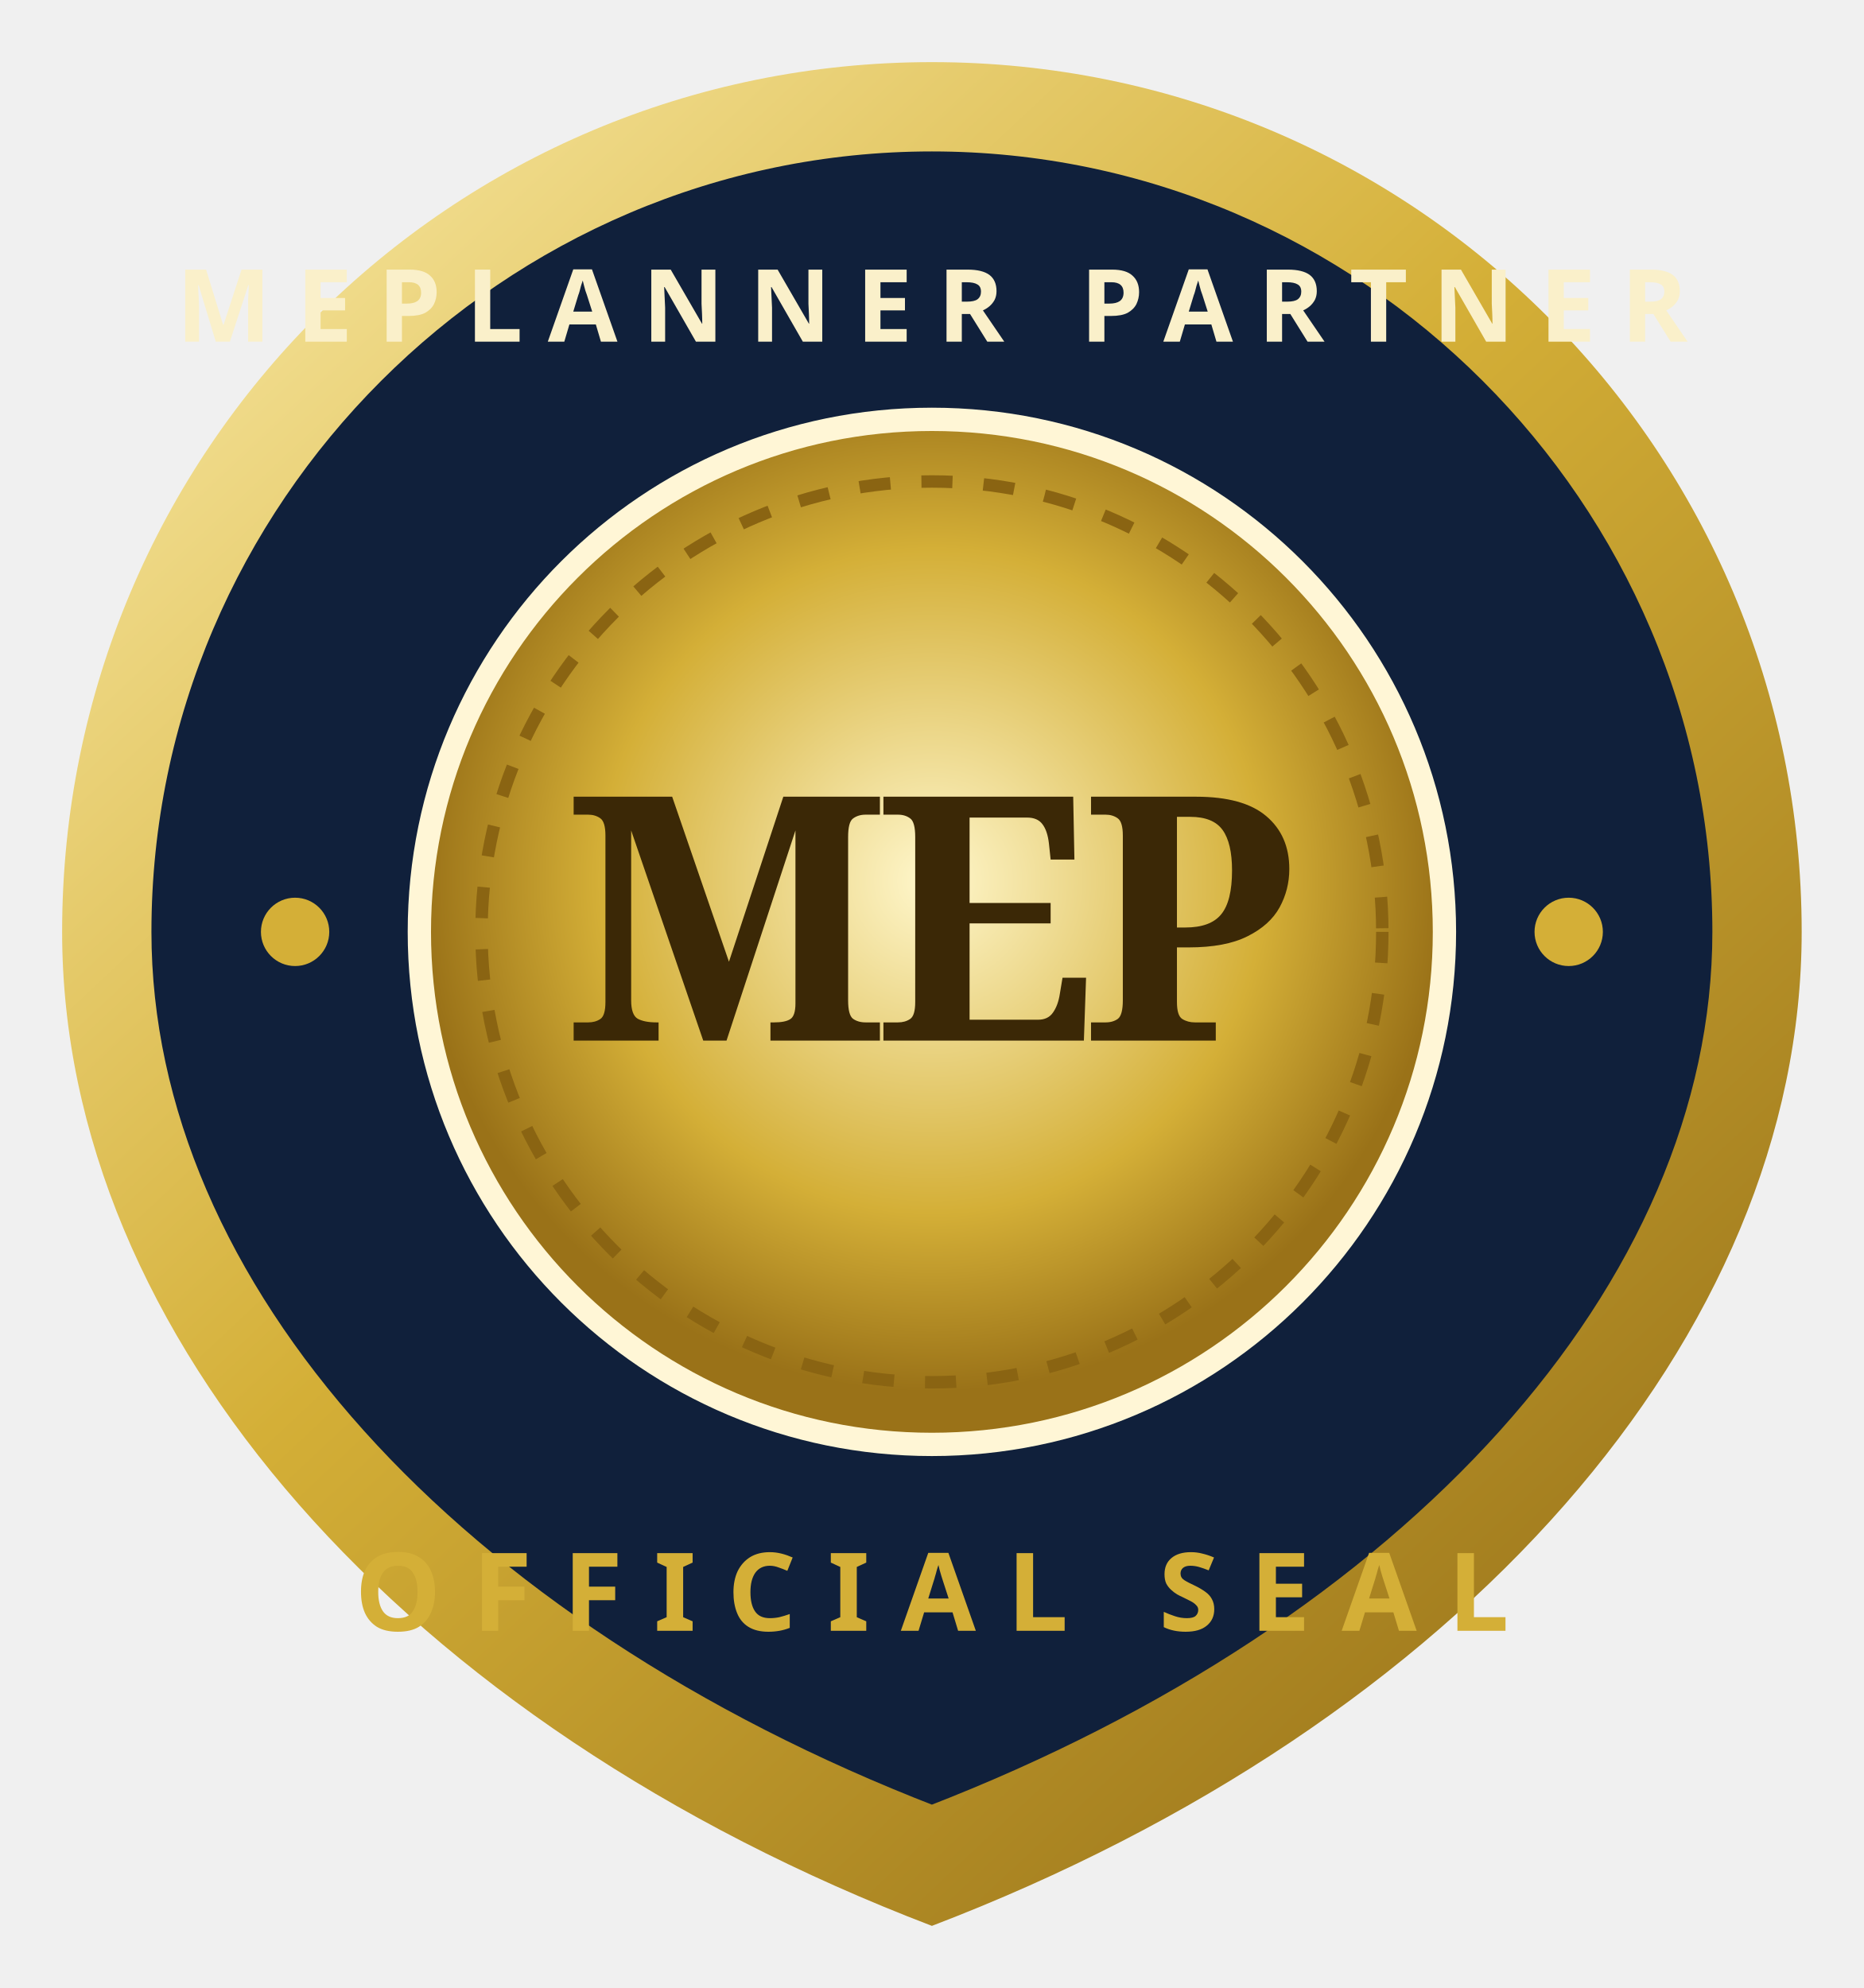
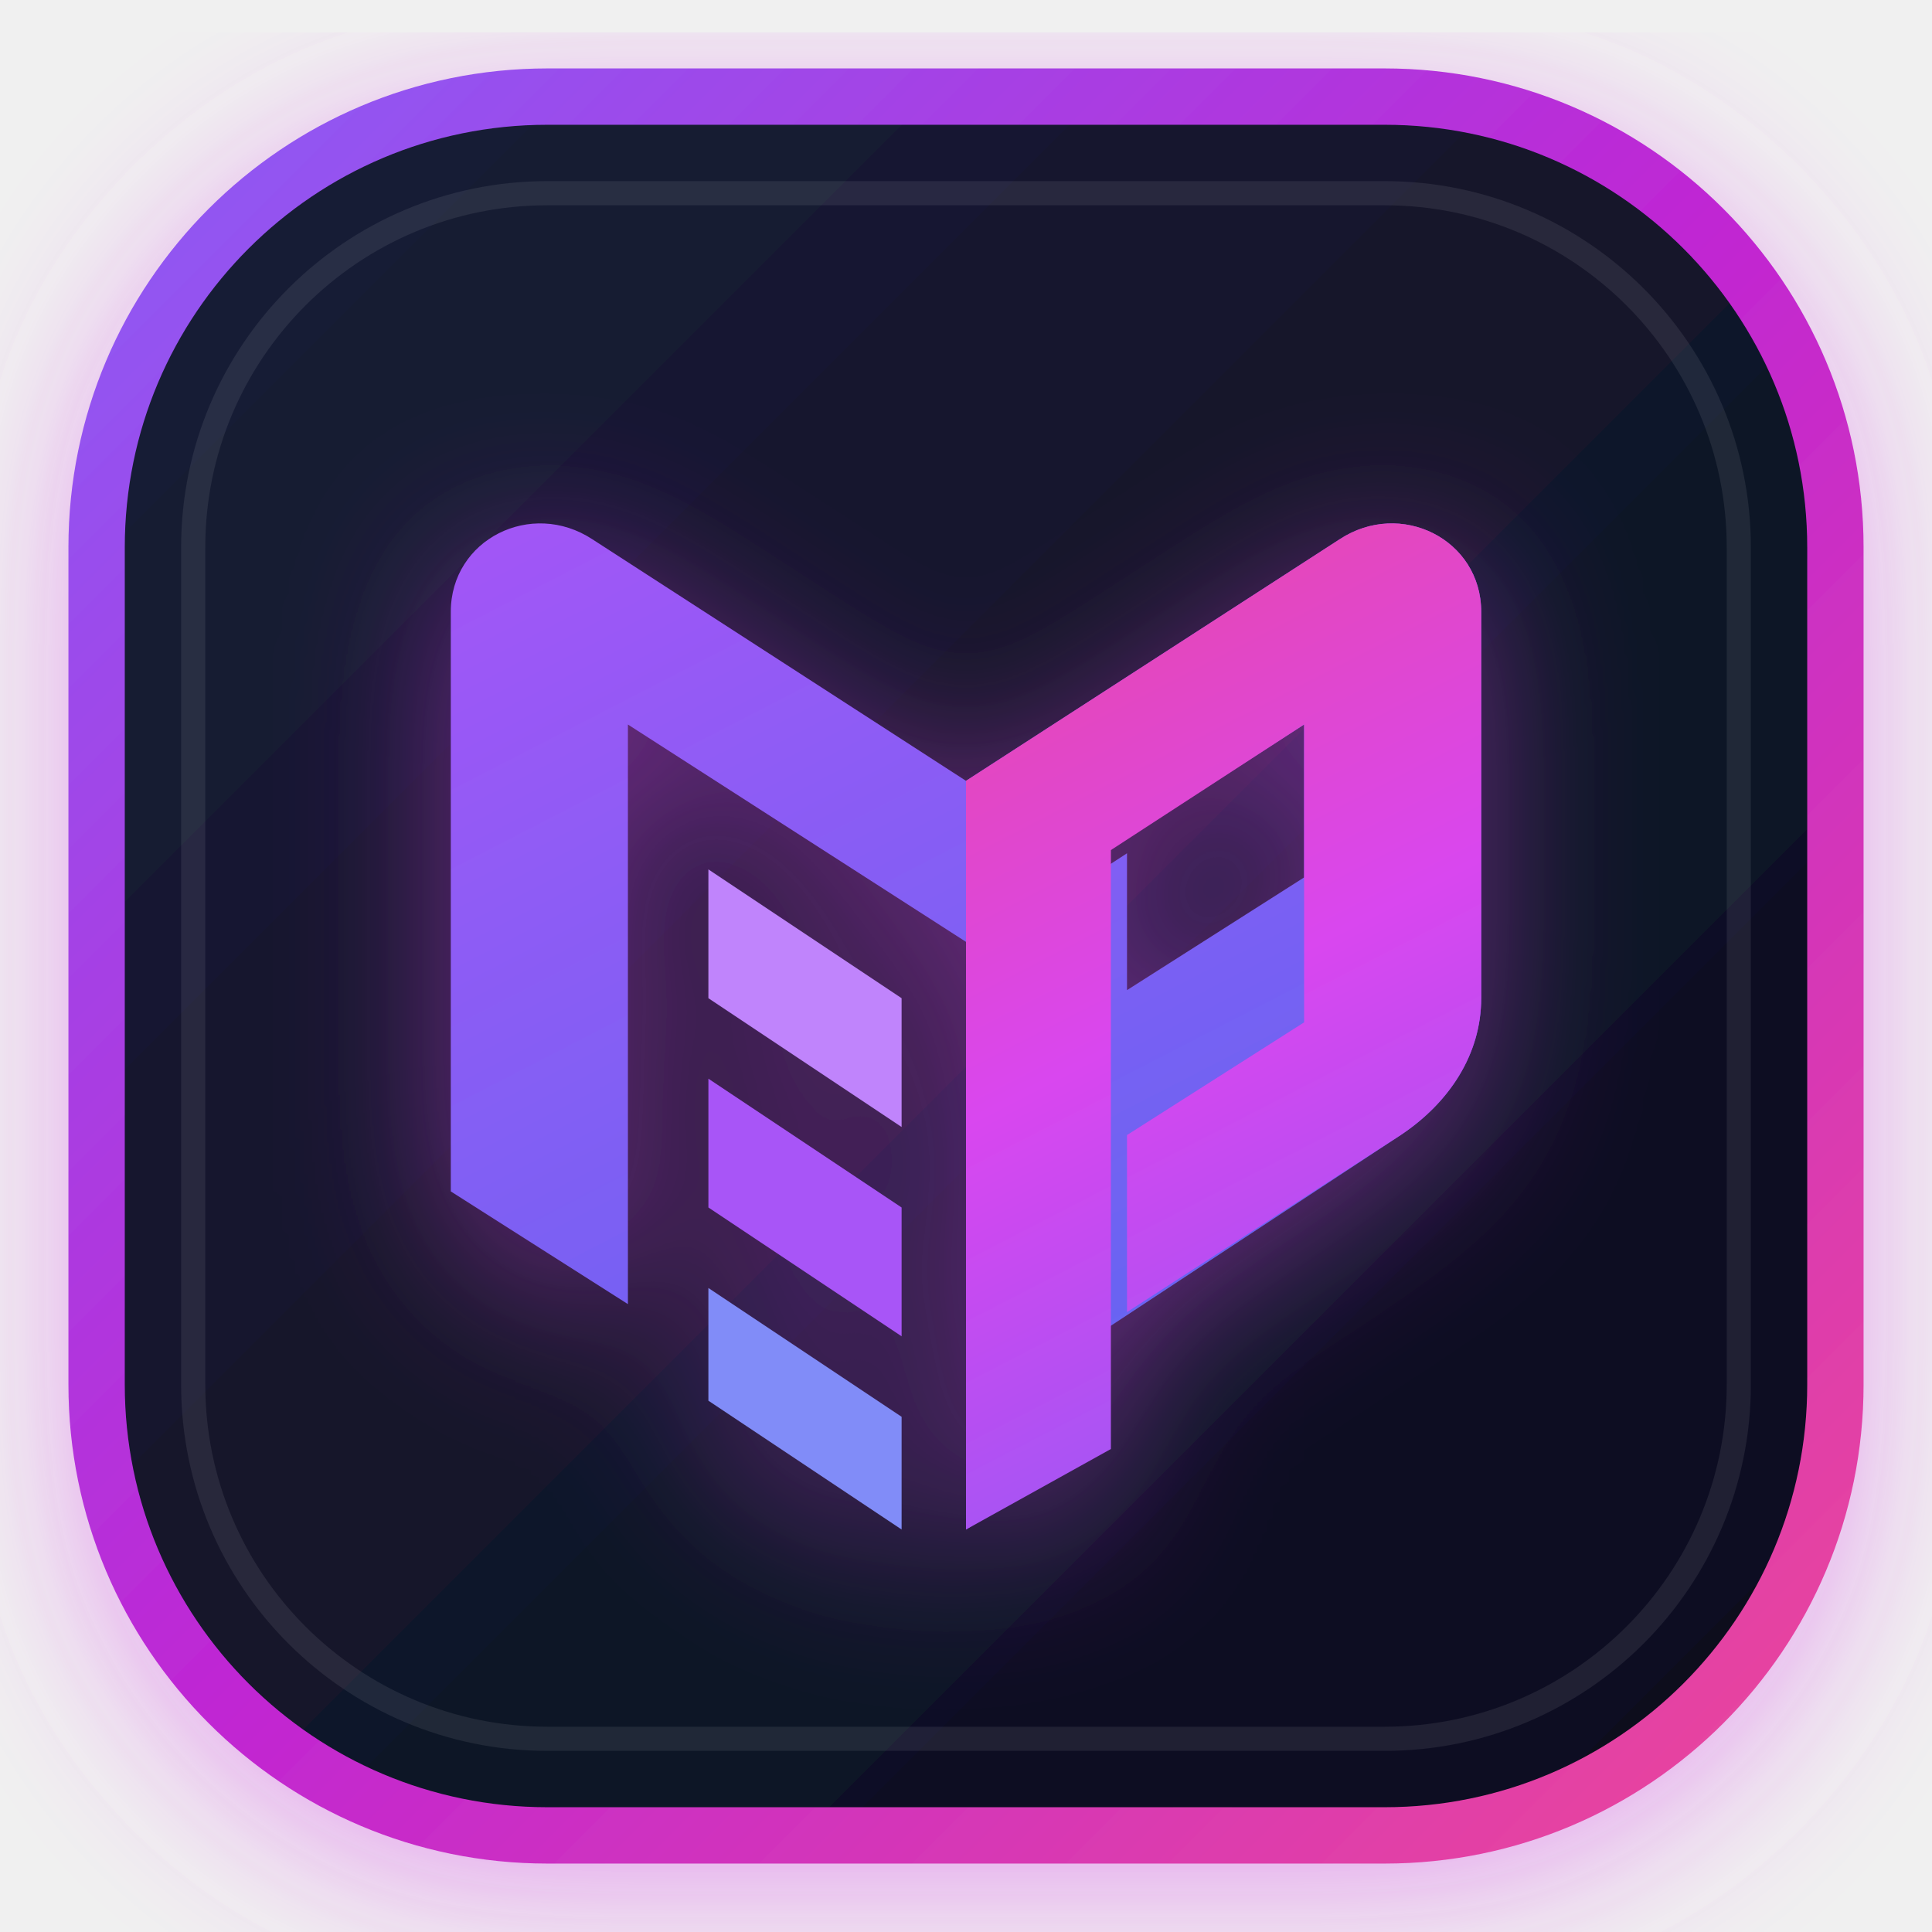
- <svg xmlns="http://www.w3.org/2000/svg" viewBox="0 0 120 128" width="100%" height="100%" fill="none">
+ <svg xmlns="http://www.w3.org/2000/svg" viewBox="0 0 120 120" width="100%" height="100%" fill="none">
  <defs>
-     <linearGradient id="medGoldOuter" x1="0" y1="0" x2="120" y2="128" gradientUnits="userSpaceOnUse">
-       <stop offset="0%" stop-color="#FFF3B8" />
-       <stop offset="45%" stop-color="#D4AF37" />
-       <stop offset="100%" stop-color="#8A6412" />
+     <linearGradient id="mep-sq-bg" x1="10" y1="10" x2="110" y2="110" gradientUnits="userSpaceOnUse">
+       <stop offset="0%" stop-color="#1A1D36" />
+       <stop offset="100%" stop-color="#0A0D1E" />
    </linearGradient>
-     <radialGradient id="medGoldInner" cx="50%" cy="45%" r="50%">
-       <stop offset="0%" stop-color="#FFF7CC" />
-       <stop offset="65%" stop-color="#D4AF37" />
-       <stop offset="100%" stop-color="#9A7218" />
-     </radialGradient>
+     <linearGradient id="mep-sq-rim" x1="6" y1="6" x2="114" y2="114" gradientUnits="userSpaceOnUse">
+       <stop offset="0%" stop-color="#8B5CF6" />
+       <stop offset="50%" stop-color="#C026D3" />
+       <stop offset="100%" stop-color="#EC4899" />
+     </linearGradient>
+     <linearGradient id="mep-left-grad" x1="26" y1="28" x2="60" y2="94" gradientUnits="userSpaceOnUse">
+       <stop offset="0%" stop-color="#A855F7" />
+       <stop offset="100%" stop-color="#6366F1" />
+     </linearGradient>
+     <linearGradient id="mep-right-grad" x1="60" y1="28" x2="94" y2="94" gradientUnits="userSpaceOnUse">
+       <stop offset="0%" stop-color="#EC4899" />
+       <stop offset="50%" stop-color="#D946EF" />
+       <stop offset="100%" stop-color="#8B5CF6" />
+     </linearGradient>
+     <filter id="neon-glow" x="-20%" y="-20%" width="140%" height="140%">
+       <feDropShadow dx="0" dy="2" stdDeviation="5" flood-color="#D946EF" flood-opacity="0.45" />
+     </filter>
  </defs>
-   <path d="M60 4C91 4 116 29 116 60C116 86 94 111 60 124C26 111 4 86 4 60C4 29 29 4 60 4Z" fill="url(#medGoldOuter)" />
-   <path d="M60 9C88 9 111 32 111 60C111 83 91 105 60 117C29 105 9 83 9 60C9 32 32 9 60 9Z" fill="#10203B" stroke="url(#medGoldOuter)" stroke-width="1.5" />
-   <circle cx="60" cy="60" r="33" fill="url(#medGoldInner)" stroke="#FFF6D6" stroke-width="1.5" />
-   <circle cx="60" cy="60" r="29" fill="none" stroke="#8A6412" stroke-width="0.8" stroke-dasharray="2 2" />
-   <text x="60" y="67" text-anchor="middle" fill="#3B2806" font-family="Georgia, serif" font-size="22" font-weight="bold" letter-spacing="-1">MEP</text>
-   <circle cx="19" cy="60" r="2.2" fill="#D4AF37" />
-   <circle cx="101" cy="60" r="2.2" fill="#D4AF37" />
-   <text x="60" y="22" text-anchor="middle" fill="#FAF0CA" font-family="sans-serif" font-size="6.5" font-weight="bold" letter-spacing="1.6">MEPLANNER PARTNER</text>
-   <text x="60" y="105" text-anchor="middle" fill="#D4AF37" font-family="sans-serif" font-size="7" font-weight="bold" letter-spacing="2">OFFICIAL SEAL</text>
+   <rect x="6" y="6" width="108" height="108" rx="28" fill="url(#mep-sq-bg)" stroke="url(#mep-sq-rim)" stroke-width="3.5" filter="url(#neon-glow)" />
+   <rect x="12" y="12" width="96" height="96" rx="22" stroke="#FFFFFF" stroke-opacity="0.08" stroke-width="1.5" />
+   <g filter="url(#neon-glow)">
+     <path d="M28 74V38C28 33.5 33 31 36.8 33.5L60 48.5L83.2 33.5C87 31 92 33.5 92 38V62C92 65.5 90 68.5 87 70.5L68 83V90L60 95V59.5L70 53V61.5L81 54.5V45L60 58.5L39 45V81L28 74Z" fill="url(#mep-left-grad)" />
+     <path d="M44 54L56 62V70L44 62V54Z" fill="#C084FC" />
+     <path d="M44 67L56 75V83L44 75V67Z" fill="#A855F7" />
+     <path d="M44 80L56 88V95L44 87V80Z" fill="#818CF8" />
+     <path d="M60 48.5L83.2 33.5C87 31 92 33.5 92 38V62C92 65.5 90 68.5 87 70.5L70 81.5V70.5L81 63.5V45L69 52.8V90L60 95V48.5Z" fill="url(#mep-right-grad)" />
+   </g>
</svg>
